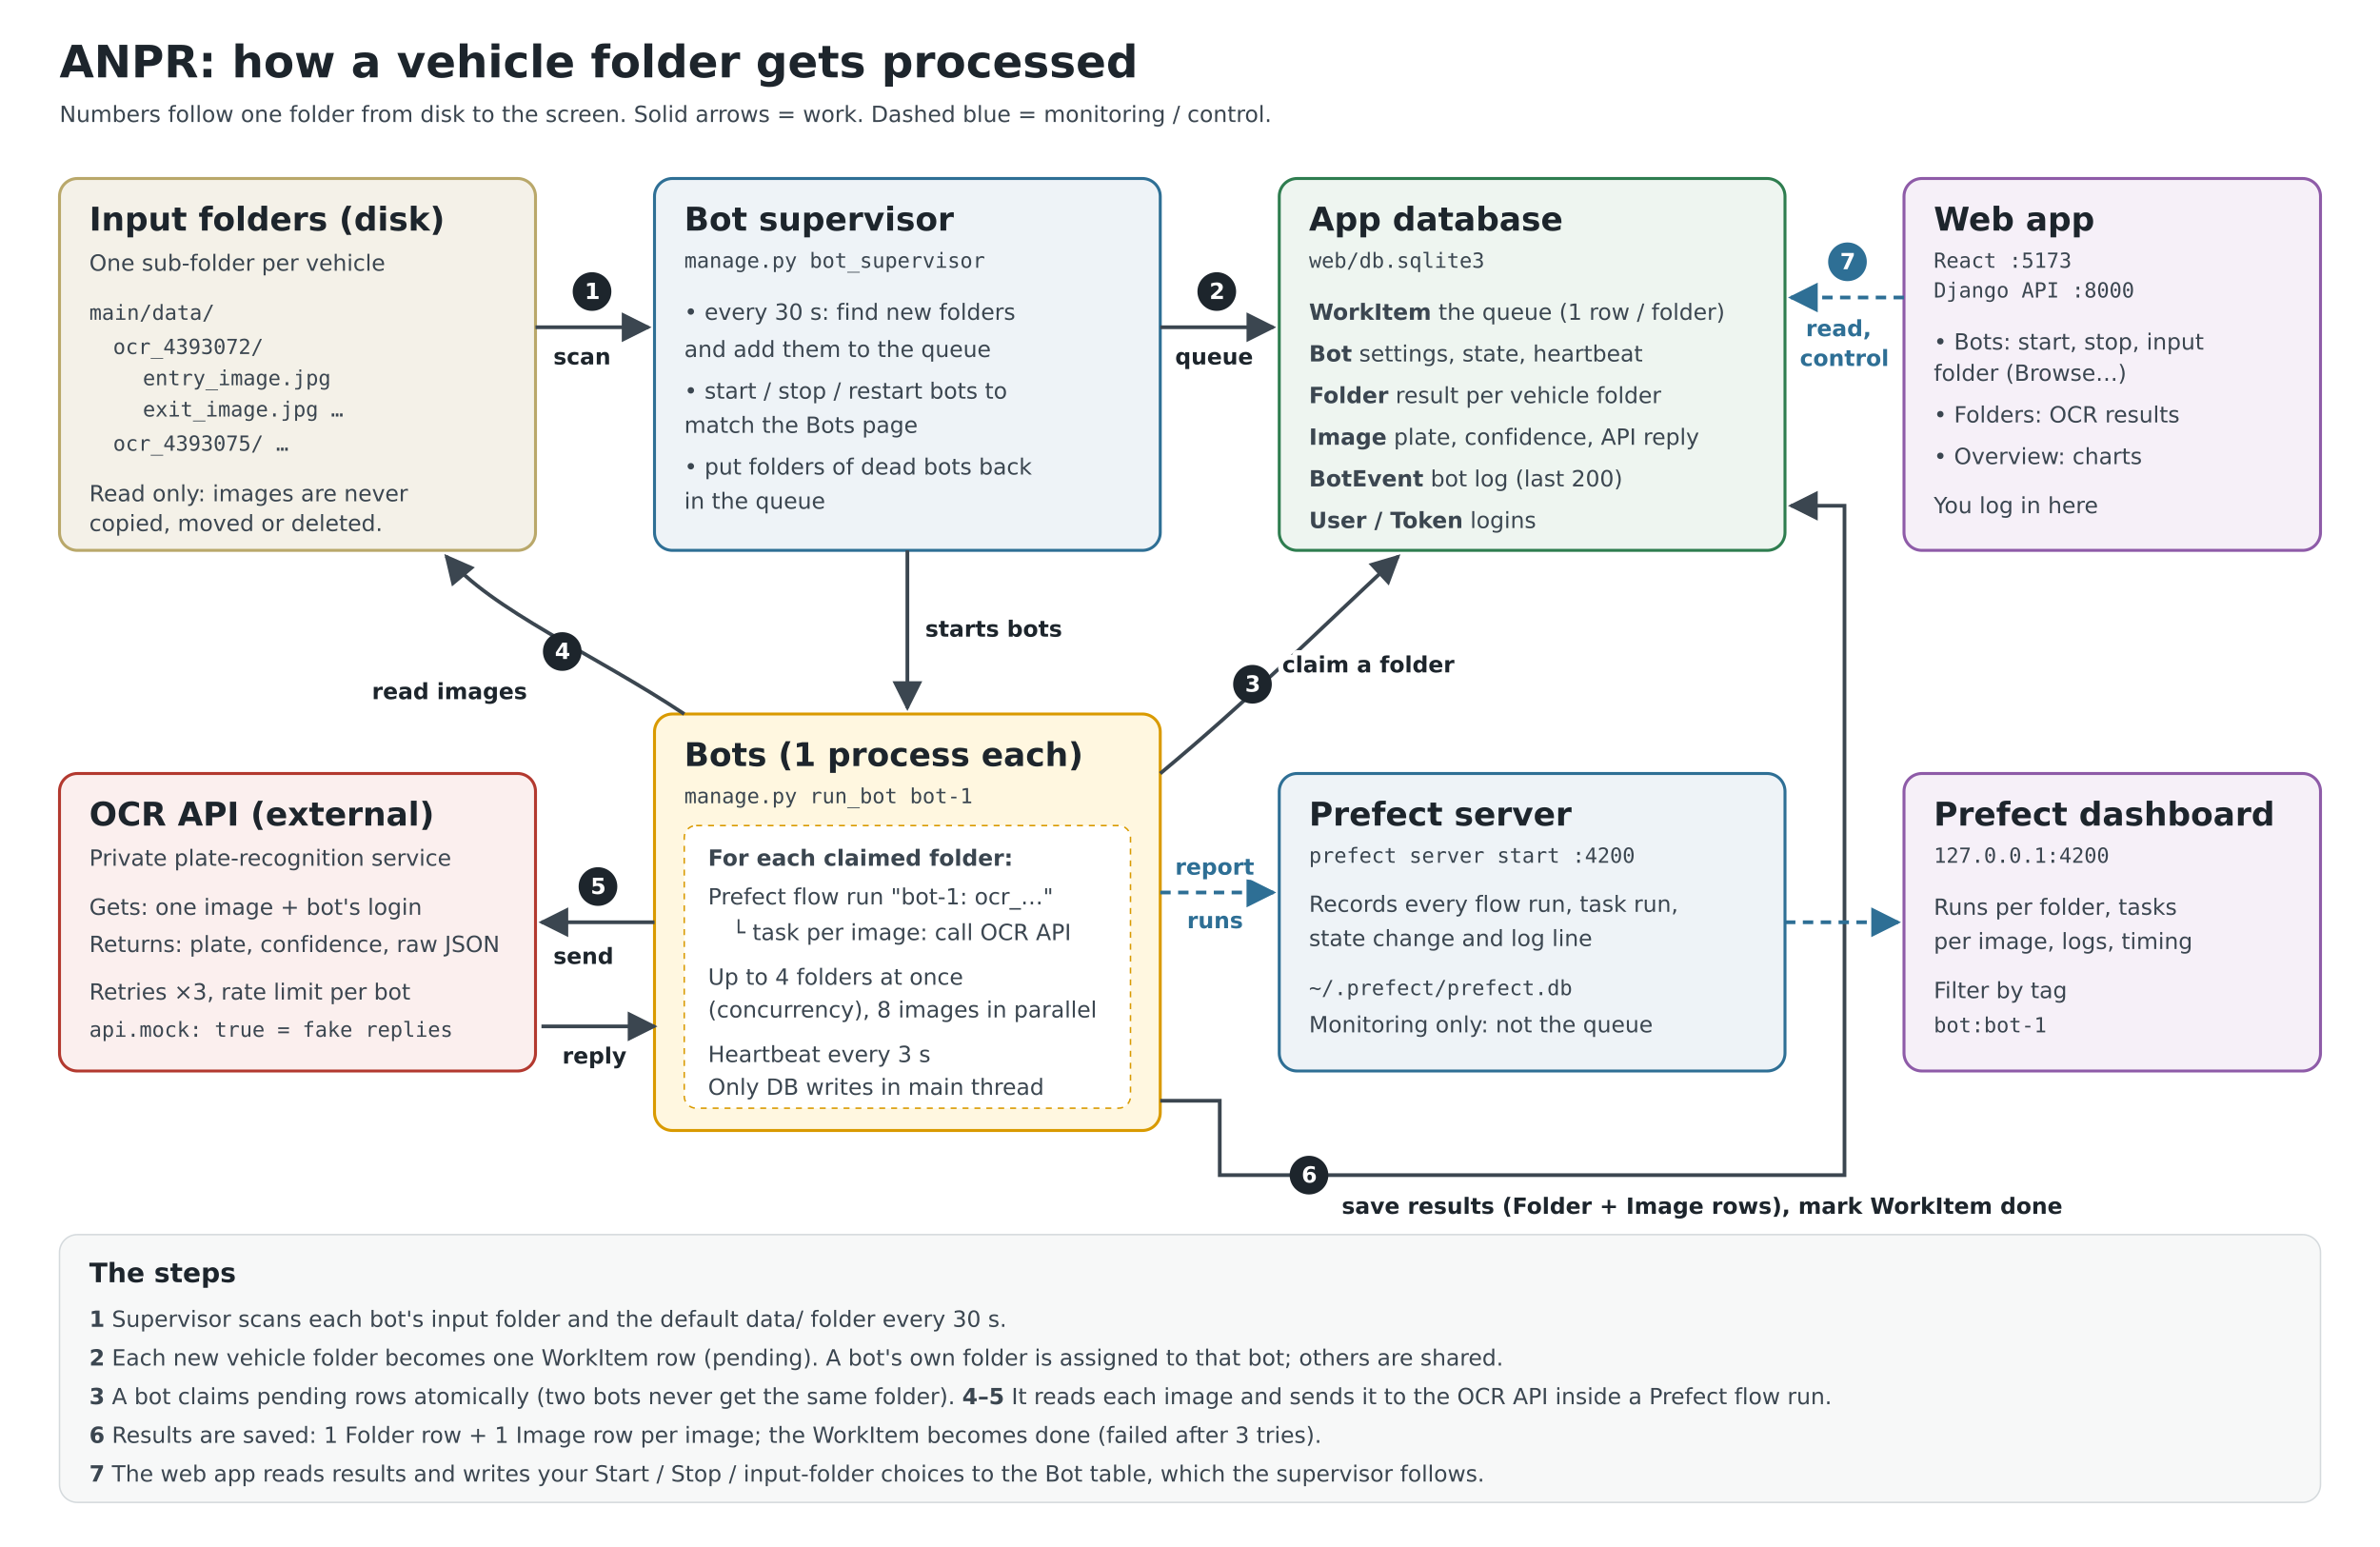
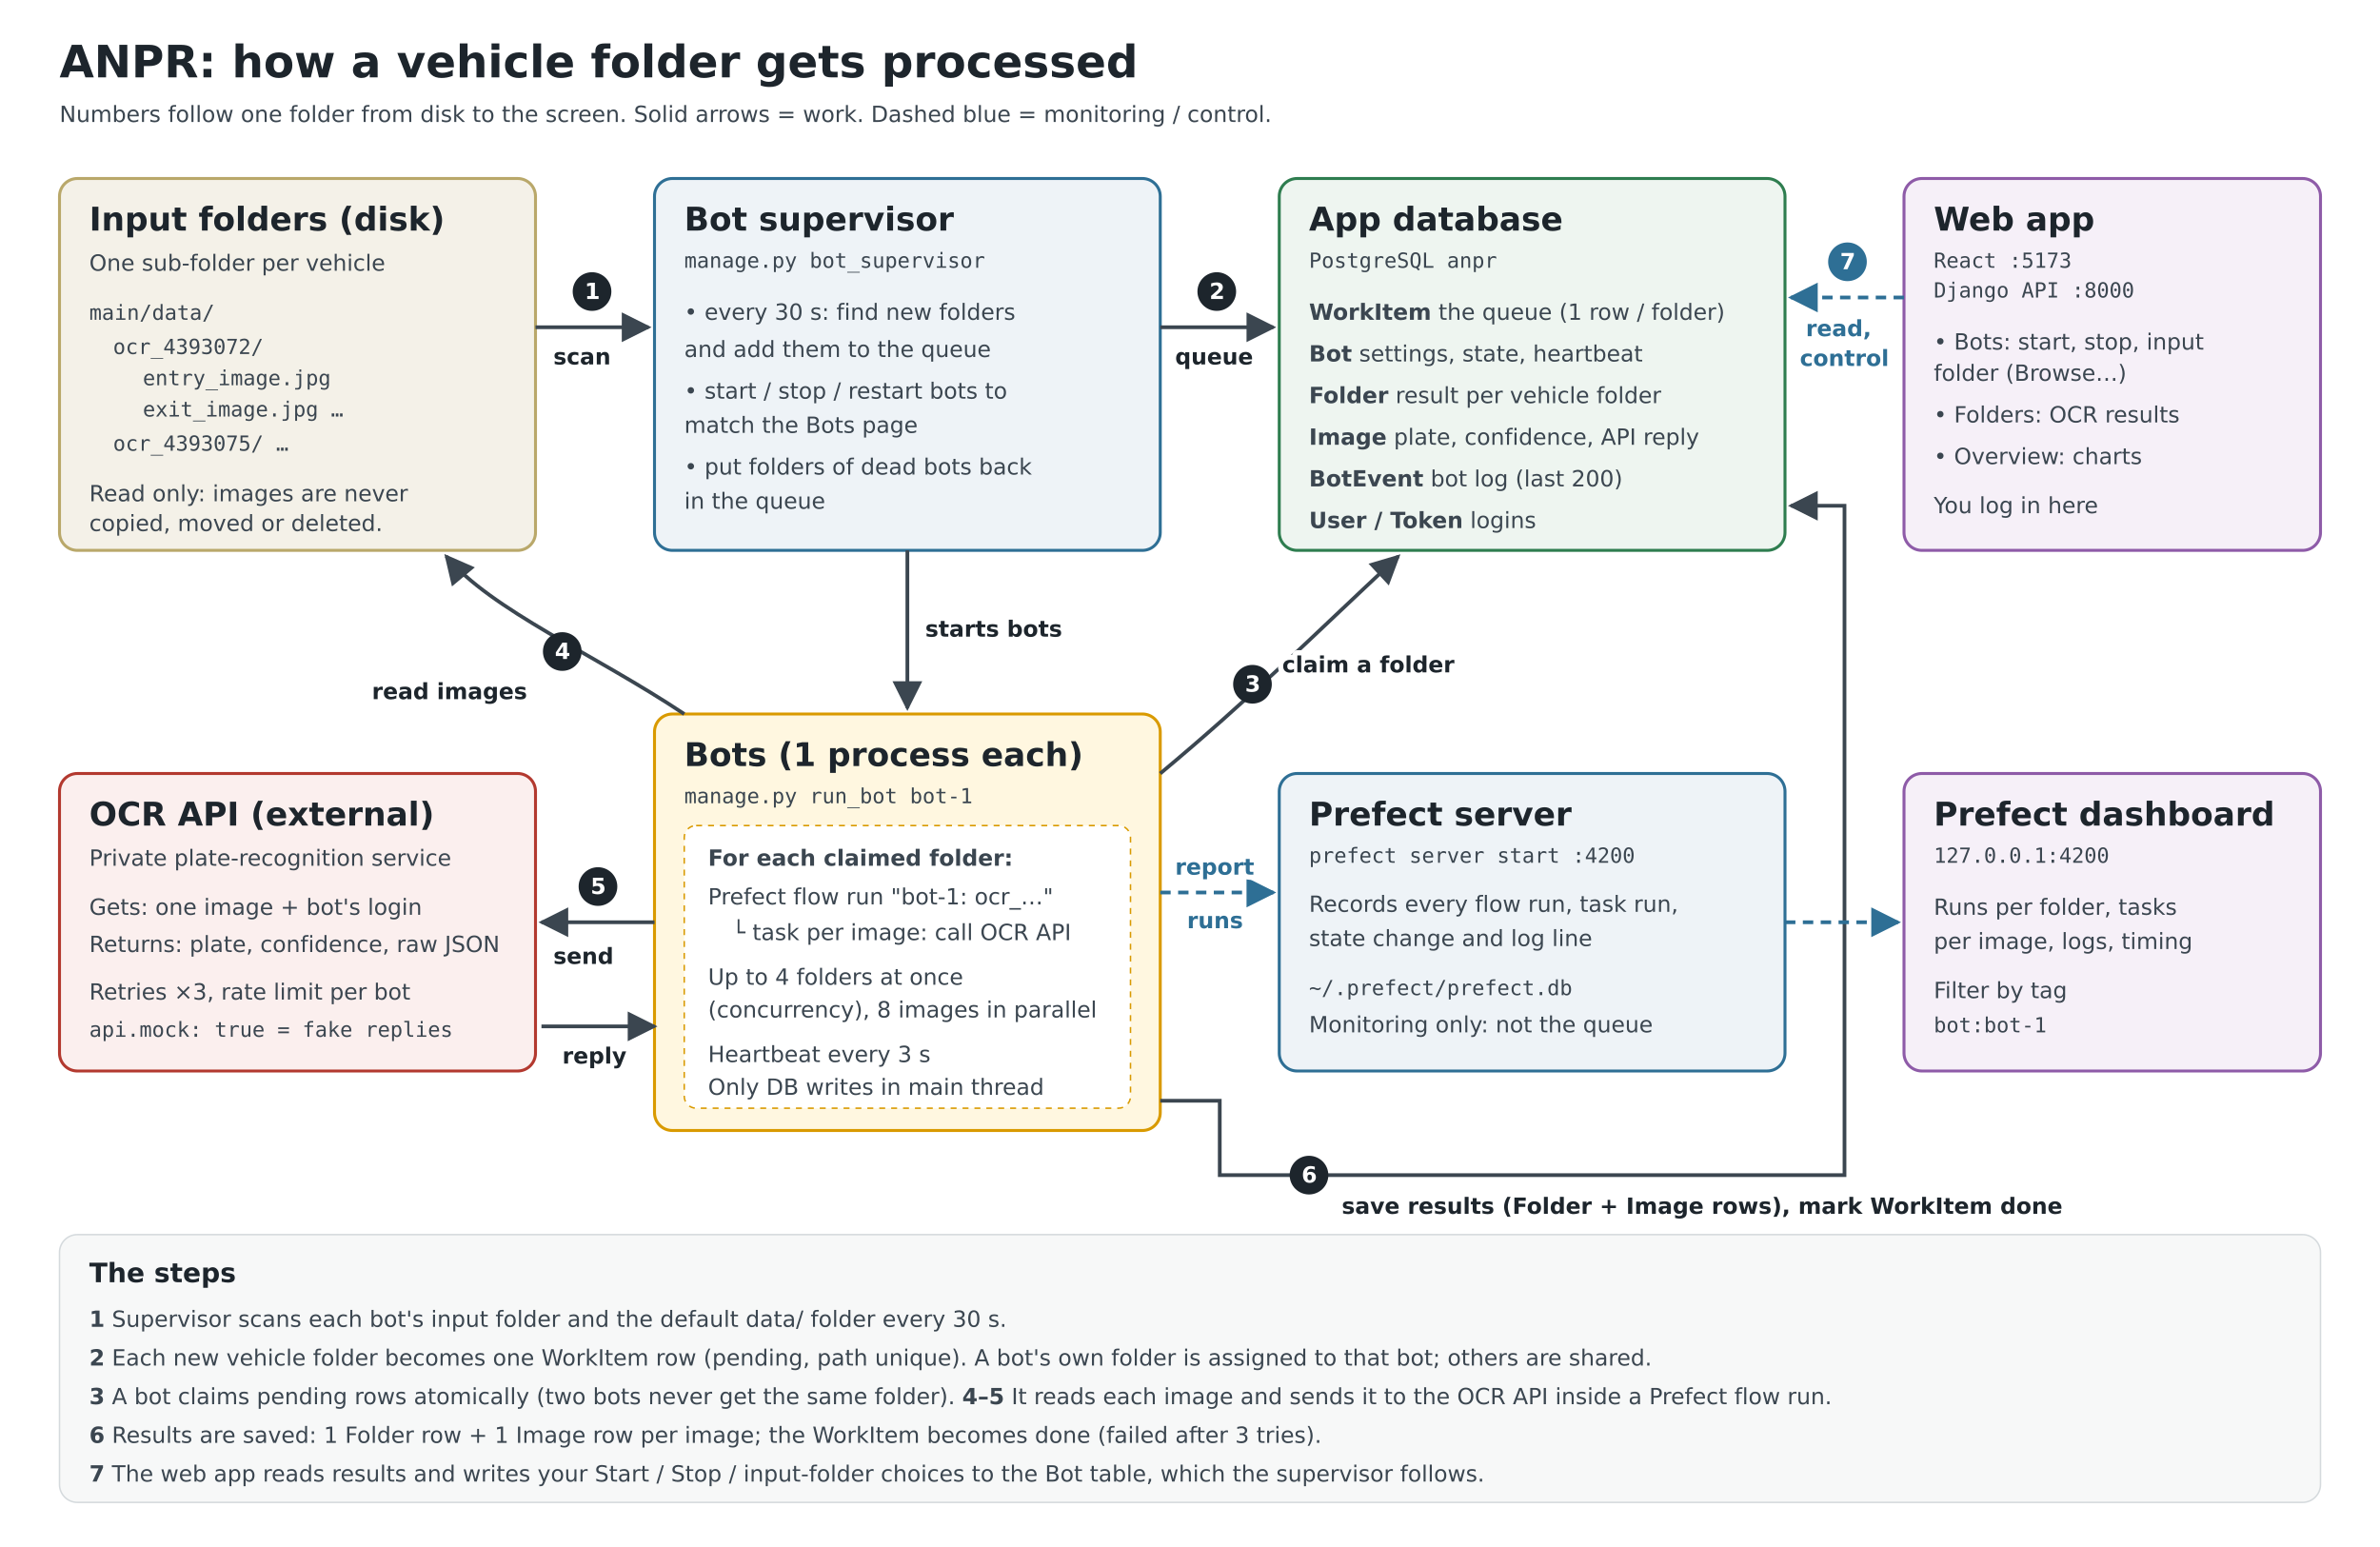
<svg xmlns="http://www.w3.org/2000/svg" width="1600" height="1040" viewBox="0 0 1600 1040" font-family="DejaVu Sans, Arial, sans-serif">
  <defs>
    <marker id="a" viewBox="0 0 10 10" refX="9" refY="5" markerWidth="8" markerHeight="8" orient="auto-start-reverse">
      <path d="M0,0 L10,5 L0,10 z" fill="#3B4650" />
    </marker>
    <marker id="b" viewBox="0 0 10 10" refX="9" refY="5" markerWidth="8" markerHeight="8" orient="auto-start-reverse">
      <path d="M0,0 L10,5 L0,10 z" fill="#2E6F95" />
    </marker>
    <style>
      .box { stroke-width: 2; rx: 12; }
      .t { font-size: 22px; font-weight: 700; fill: #1D252C; }
      .s { font-size: 15px; fill: #3B4650; }
      .m { font-size: 14px; fill: #3B4650; font-family: DejaVu Sans Mono, monospace; }
      .lbl { font-size: 15px; font-weight: 600; fill: #1D252C; paint-order: stroke; stroke: #FFFFFF; stroke-width: 7px; stroke-linejoin: round; }
      .lblb { font-size: 15px; font-weight: 600; fill: #2E6F95; paint-order: stroke; stroke: #FFFFFF; stroke-width: 7px; stroke-linejoin: round; }
      .ar { stroke: #3B4650; stroke-width: 2.5; fill: none; marker-end: url(#a); }
      .arb { stroke: #2E6F95; stroke-width: 2.5; fill: none; marker-end: url(#b); stroke-dasharray: 7 5; }
      .num { font-size: 15px; font-weight: 700; fill: #FFFFFF; }
    </style>
  </defs>
  <rect width="1600" height="1040" fill="#FFFFFF" />
  <text x="40" y="52" font-size="30" font-weight="700" fill="#1D252C">ANPR: how a vehicle folder gets processed</text>
  <text x="40" y="82" class="s">Numbers follow one folder from disk to the screen. Solid arrows = work. Dashed blue = monitoring / control.</text>
  <rect class="box" x="40" y="120" width="320" height="250" fill="#F4F1E8" stroke="#B9A86A" />
  <text x="60" y="155" class="t">Input folders (disk)</text>
  <text x="60" y="182" class="s">One sub-folder per vehicle</text>
  <text x="60" y="215" class="m">main/data/</text>
  <text x="76" y="238" class="m">ocr_4393072/</text>
  <text x="96" y="259" class="m">entry_image.jpg</text>
  <text x="96" y="280" class="m">exit_image.jpg  …</text>
  <text x="76" y="303" class="m">ocr_4393075/  …</text>
  <text x="60" y="337" class="s">Read only: images are never</text>
  <text x="60" y="357" class="s">copied, moved or deleted.</text>
  <rect class="box" x="440" y="120" width="340" height="250" fill="#EEF3F7" stroke="#2E6F95" />
  <text x="460" y="155" class="t">Bot supervisor</text>
  <text x="460" y="180" class="m">manage.py bot_supervisor</text>
  <text x="460" y="215" class="s">• every 30 s: find new folders</text>
  <text x="460" y="240" class="s">   and add them to the queue</text>
  <text x="460" y="268" class="s">• start / stop / restart bots to</text>
  <text x="460" y="291" class="s">   match the Bots page</text>
  <text x="460" y="319" class="s">• put folders of dead bots back</text>
  <text x="460" y="342" class="s">   in the queue</text>
  <rect class="box" x="860" y="120" width="340" height="250" fill="#EEF5F0" stroke="#2E7D4F" />
  <text x="880" y="155" class="t">App database</text>
-   <text x="880" y="180" class="m">web/db.sqlite3</text>
+   <text x="880" y="180" class="m">PostgreSQL  anpr</text>
  <text x="880" y="215" class="s">
    <tspan font-weight="700">WorkItem</tspan>  the queue (1 row / folder)</text>
  <text x="880" y="243" class="s">
    <tspan font-weight="700">Bot</tspan>  settings, state, heartbeat</text>
  <text x="880" y="271" class="s">
    <tspan font-weight="700">Folder</tspan>  result per vehicle folder</text>
  <text x="880" y="299" class="s">
    <tspan font-weight="700">Image</tspan>  plate, confidence, API reply</text>
  <text x="880" y="327" class="s">
    <tspan font-weight="700">BotEvent</tspan>  bot log (last 200)</text>
  <text x="880" y="355" class="s">
    <tspan font-weight="700">User / Token</tspan>  logins</text>
  <rect class="box" x="1280" y="120" width="280" height="250" fill="#F6F0F8" stroke="#8E5BA8" />
  <text x="1300" y="155" class="t">Web app</text>
  <text x="1300" y="180" class="m">React :5173</text>
  <text x="1300" y="200" class="m">Django API :8000</text>
  <text x="1300" y="235" class="s">• Bots: start, stop, input</text>
  <text x="1300" y="256" class="s">   folder (Browse…)</text>
  <text x="1300" y="284" class="s">• Folders: OCR results</text>
  <text x="1300" y="312" class="s">• Overview: charts</text>
  <text x="1300" y="345" class="s">You log in here</text>
  <rect class="box" x="40" y="520" width="320" height="200" fill="#FBEFEE" stroke="#B3392F" />
  <text x="60" y="555" class="t">OCR API (external)</text>
  <text x="60" y="582" class="s">Private plate-recognition service</text>
  <text x="60" y="615" class="s">Gets: one image + bot's login</text>
  <text x="60" y="640" class="s">Returns: plate, confidence, raw JSON</text>
  <text x="60" y="672" class="s">Retries ×3, rate limit per bot</text>
  <text x="60" y="697" class="m">api.mock: true = fake replies</text>
  <rect class="box" x="440" y="480" width="340" height="280" fill="#FFF7E0" stroke="#D99A00" />
  <text x="460" y="515" class="t">Bots (1 process each)</text>
  <text x="460" y="540" class="m">manage.py run_bot bot-1</text>
  <rect x="460" y="555" width="300" height="190" rx="8" fill="#FFFFFF" stroke="#D99A00" stroke-dasharray="4 4" />
  <text x="476" y="582" class="s" font-weight="700">For each claimed folder:</text>
  <text x="476" y="608" class="s">Prefect flow run  "bot-1: ocr_…"</text>
  <text x="492" y="632" class="s">└ task per image: call OCR API</text>
  <text x="476" y="662" class="s">Up to 4 folders at once</text>
  <text x="476" y="684" class="s">(concurrency), 8 images in parallel</text>
  <text x="476" y="714" class="s">Heartbeat every 3 s</text>
  <text x="476" y="736" class="s">Only DB writes in main thread</text>
  <rect class="box" x="860" y="520" width="340" height="200" fill="#EEF3F7" stroke="#2E6F95" />
  <text x="880" y="555" class="t">Prefect server</text>
  <text x="880" y="580" class="m">prefect server start  :4200</text>
  <text x="880" y="613" class="s">Records every flow run, task run,</text>
  <text x="880" y="636" class="s">state change and log line</text>
  <text x="880" y="669" class="m">~/.prefect/prefect.db</text>
  <text x="880" y="694" class="s">Monitoring only: not the queue</text>
  <rect class="box" x="1280" y="520" width="280" height="200" fill="#F6F0F8" stroke="#8E5BA8" />
  <text x="1300" y="555" class="t">Prefect dashboard</text>
  <text x="1300" y="580" class="m">127.0.0.1:4200</text>
  <text x="1300" y="615" class="s">Runs per folder, tasks</text>
  <text x="1300" y="638" class="s">per image, logs, timing</text>
  <text x="1300" y="671" class="s">Filter by tag</text>
  <text x="1300" y="694" class="m">bot:bot-1</text>
  <path class="ar" d="M360,220 L436,220" />
  <circle cx="398" cy="196" r="13" fill="#1D252C" />
  <text x="393" y="201" class="num">1</text>
  <text x="372" y="245" class="lbl">scan</text>
  <path class="ar" d="M780,220 L856,220" />
  <circle cx="818" cy="196" r="13" fill="#1D252C" />
  <text x="813" y="201" class="num">2</text>
  <text x="790" y="245" class="lbl">queue</text>
  <path class="ar" d="M610,370 L610,476" />
  <text x="622" y="428" class="lbl">starts bots</text>
  <path class="ar" d="M780,520 C 840,470 880,430 940,374" />
  <circle cx="842" cy="460" r="13" fill="#1D252C" />
  <text x="837" y="465" class="num">3</text>
  <text x="862" y="452" class="lbl">claim a folder</text>
  <path class="ar" d="M460,480 C 400,440 330,410 300,374" />
  <circle cx="378" cy="438" r="13" fill="#1D252C" />
  <text x="373" y="443" class="num">4</text>
  <text x="250" y="470" class="lbl">read images</text>
  <path class="ar" d="M440,620 L364,620" />
  <circle cx="402" cy="596" r="13" fill="#1D252C" />
  <text x="397" y="601" class="num">5</text>
  <text x="372" y="648" class="lbl">send</text>
  <path class="ar" d="M364,690 L440,690" />
  <text x="378" y="715" class="lbl">reply</text>
  <path class="ar" d="M780,740 L820,740 L820,790 L1240,790 L1240,340 L1204,340" />
  <circle cx="880" cy="790" r="13" fill="#1D252C" />
  <text x="875" y="795" class="num">6</text>
  <text x="902" y="816" class="lbl">save results (Folder + Image rows), mark WorkItem done</text>
  <path class="arb" d="M780,600 L856,600" />
  <text x="790" y="588" class="lblb">report</text>
  <text x="798" y="624" class="lblb">runs</text>
  <path class="arb" d="M1200,620 L1276,620" />
  <path class="arb" d="M1280,200 L1204,200" />
  <circle cx="1242" cy="176" r="13" fill="#2E6F95" />
  <text x="1237" y="181" class="num">7</text>
  <text x="1214" y="226" class="lblb">read,</text>
  <text x="1210" y="246" class="lblb">control</text>
  <rect x="40" y="830" width="1520" height="180" rx="12" fill="#F7F8F8" stroke="#D5DADD" />
  <text x="60" y="862" font-size="18" font-weight="700" fill="#1D252C">The steps</text>
  <text x="60" y="892" class="s">
    <tspan font-weight="700">1</tspan> Supervisor scans each bot's input folder and the default data/ folder every 30 s.</text>
  <text x="60" y="918" class="s">
-     <tspan font-weight="700">2</tspan> Each new vehicle folder becomes one WorkItem row (pending). A bot's own folder is assigned to that bot; others are shared.</text>
+     <tspan font-weight="700">2</tspan> Each new vehicle folder becomes one WorkItem row (pending, path unique). A bot's own folder is assigned to that bot; others are shared.</text>
  <text x="60" y="944" class="s">
    <tspan font-weight="700">3</tspan> A bot claims pending rows atomically (two bots never get the same folder).  <tspan font-weight="700">4–5</tspan> It reads each image and sends it to the OCR API inside a Prefect flow run.</text>
  <text x="60" y="970" class="s">
    <tspan font-weight="700">6</tspan> Results are saved: 1 Folder row + 1 Image row per image; the WorkItem becomes done (failed after 3 tries).</text>
  <text x="60" y="996" class="s">
    <tspan font-weight="700">7</tspan> The web app reads results and writes your Start / Stop / input-folder choices to the Bot table, which the supervisor follows.</text>
</svg>
